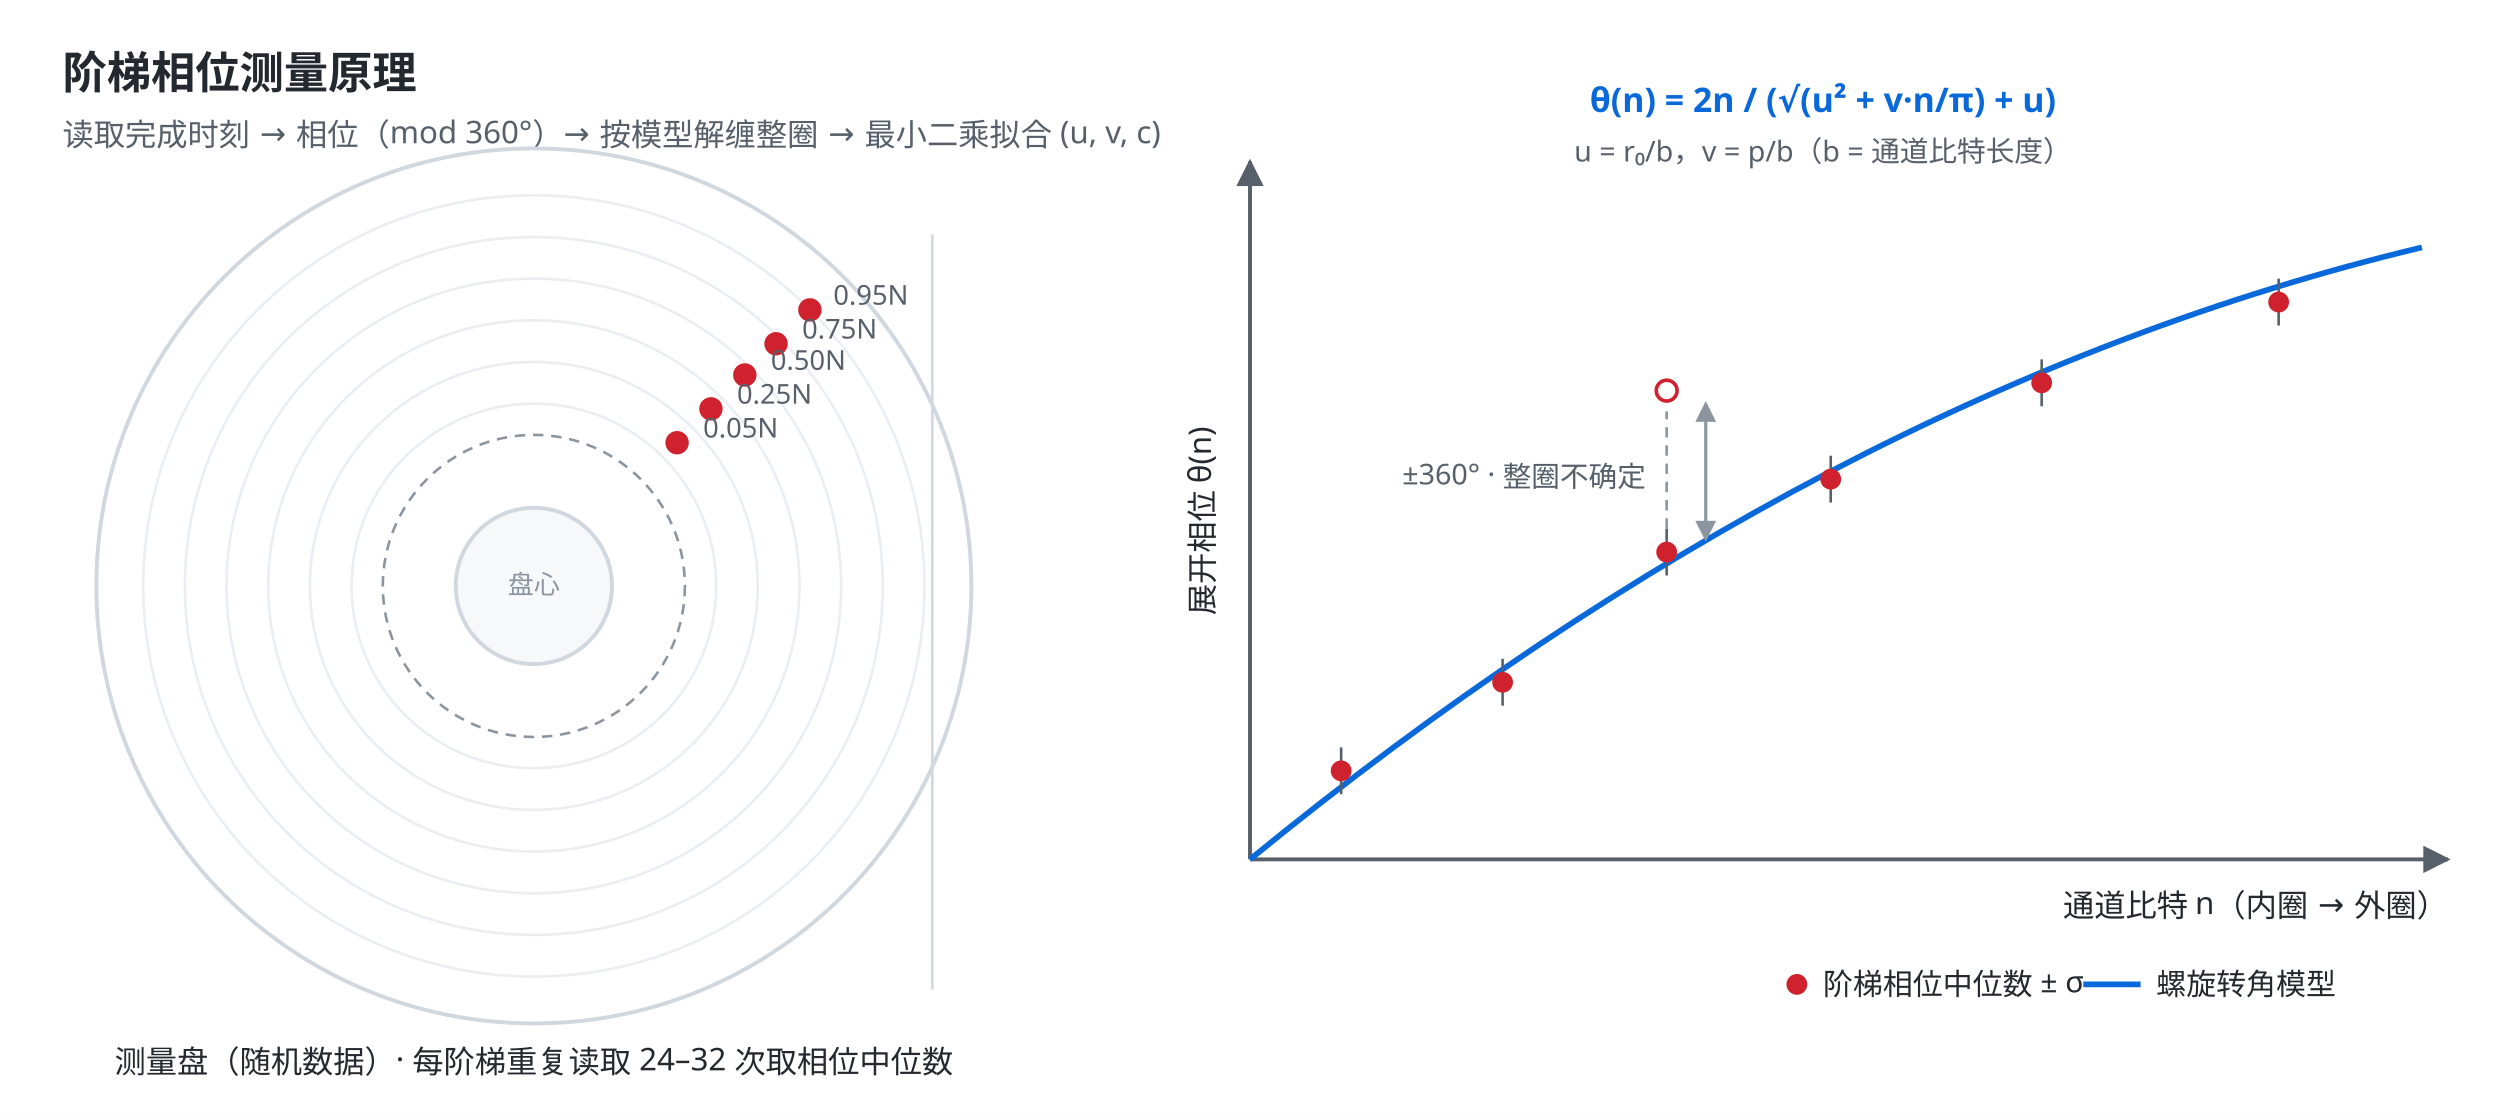
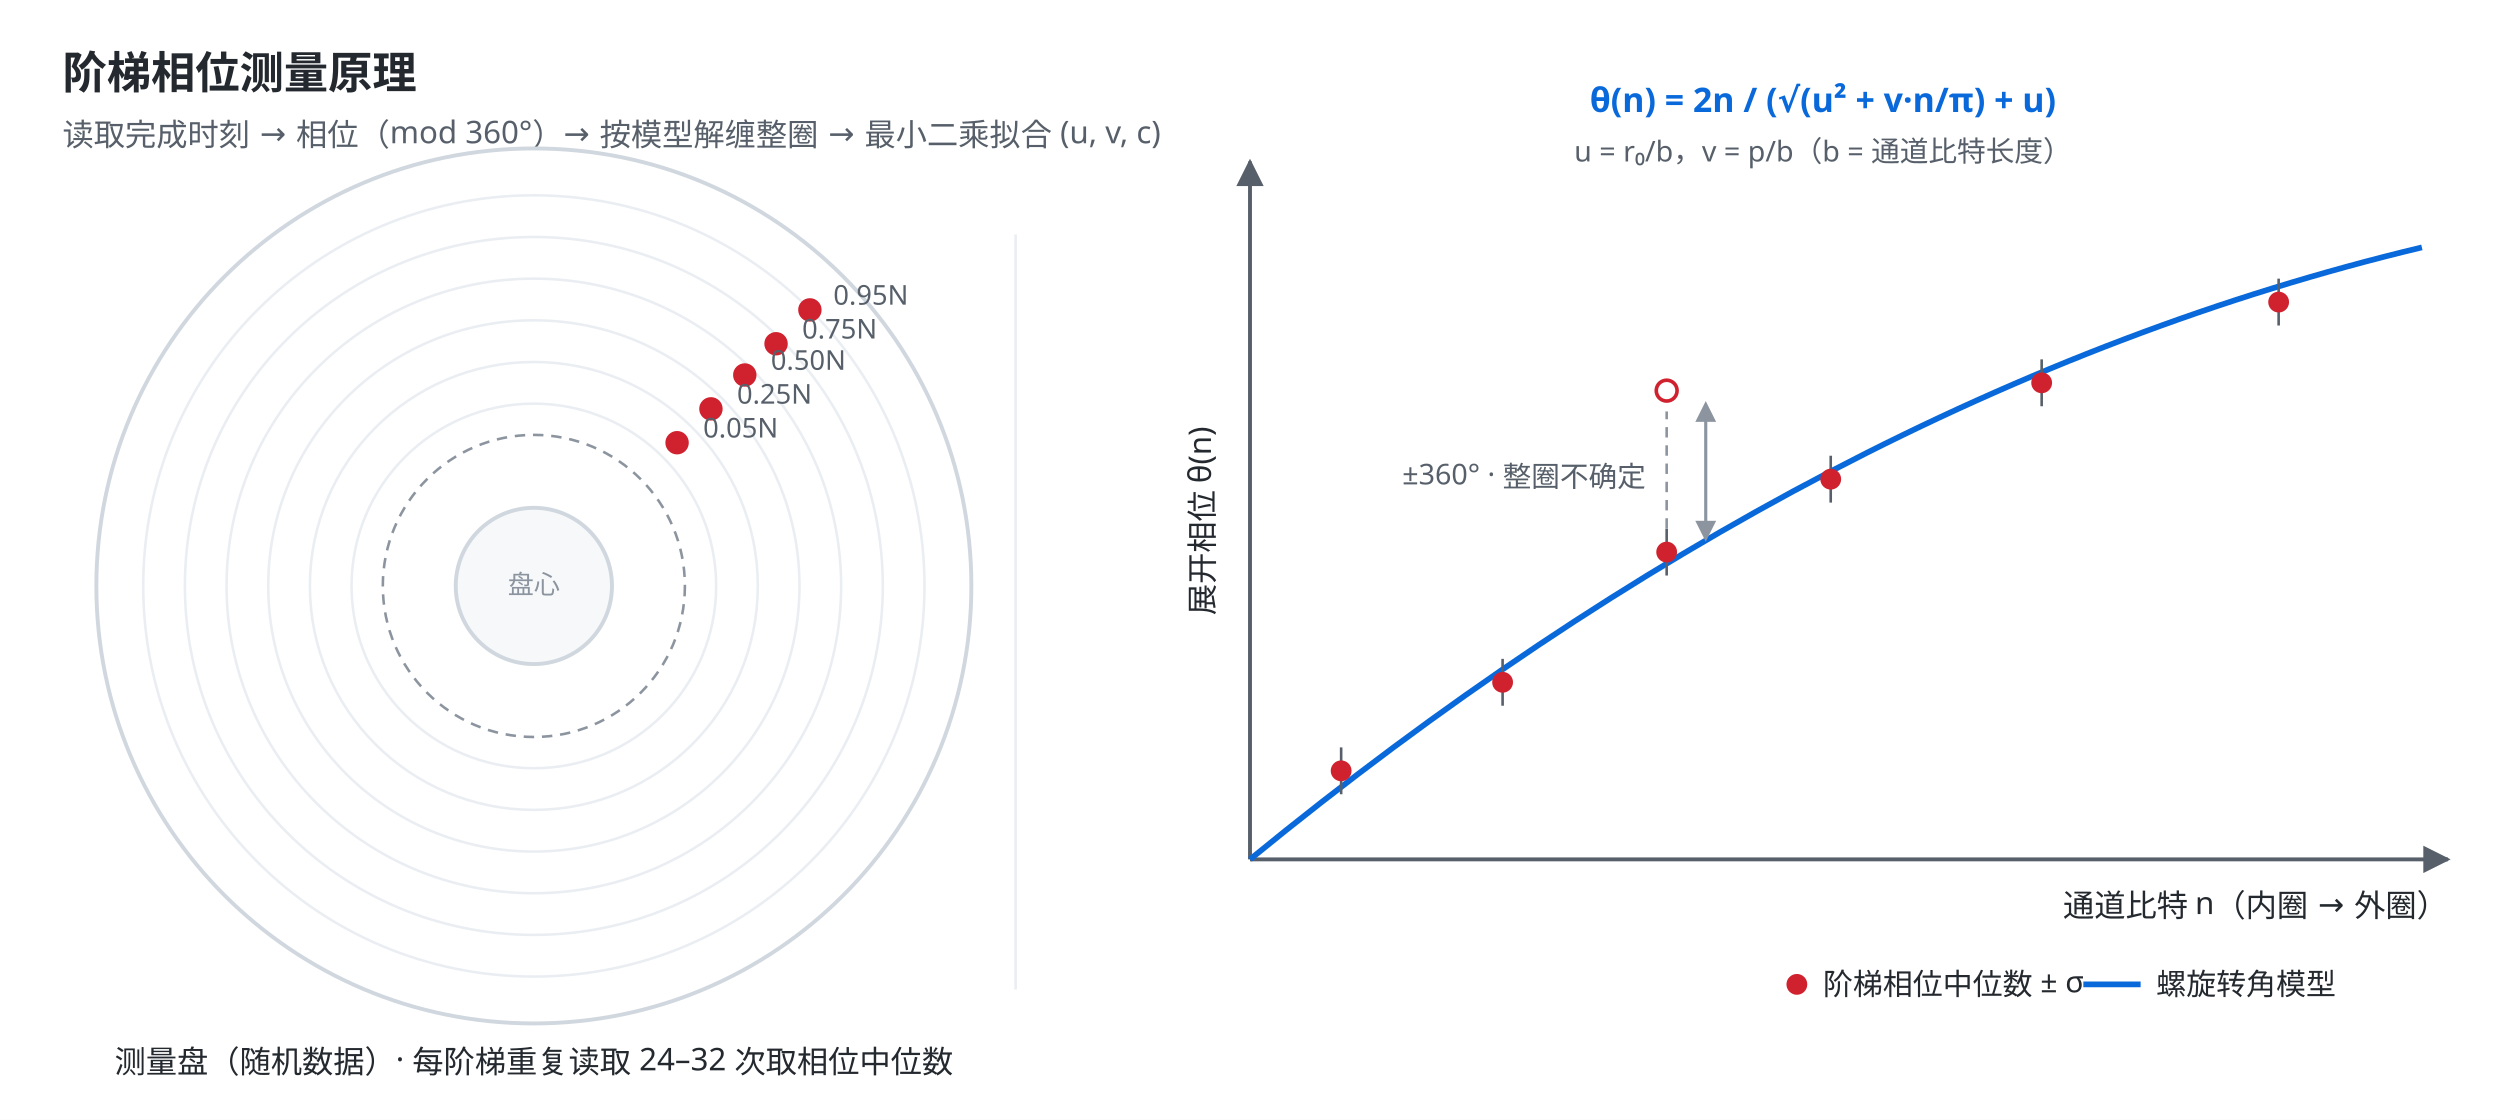
<svg xmlns="http://www.w3.org/2000/svg" viewBox="0 0 960 430" font-family="Segoe UI, PingFang SC, Microsoft YaHei, sans-serif">
  <rect width="960" height="430" fill="#ffffff" />
  <text x="24" y="34" font-size="17" font-weight="700" fill="#24292f">阶梯相位测量原理</text>
  <text x="24" y="56" font-size="12" fill="#57606a">读取完成时刻 → 相位（mod 360°）→ 按模型解缠整圈 → 最小二乘拟合 (u, v, c)</text>
  <circle cx="205" cy="225" r="168" fill="none" stroke="#d0d7de" stroke-width="1.5" />
  <circle cx="205" cy="225" r="58" fill="none" stroke="#8c959f" stroke-width="1" stroke-dasharray="4 3" />
  <circle cx="205" cy="225" r="30" fill="#f6f8fa" stroke="#d0d7de" stroke-width="1.5" />
  <circle cx="205" cy="225" r="70" fill="none" stroke="#eaeef2" stroke-width="1" />
  <circle cx="205" cy="225" r="86" fill="none" stroke="#eaeef2" stroke-width="1" />
  <circle cx="205" cy="225" r="102" fill="none" stroke="#eaeef2" stroke-width="1" />
  <circle cx="205" cy="225" r="118" fill="none" stroke="#eaeef2" stroke-width="1" />
  <circle cx="205" cy="225" r="134" fill="none" stroke="#eaeef2" stroke-width="1" />
  <circle cx="205" cy="225" r="150" fill="none" stroke="#eaeef2" stroke-width="1" />
  <g fill="#cf222e">
    <circle cx="260" cy="170" r="4.5" />
    <circle cx="273" cy="157" r="4.5" />
    <circle cx="286" cy="144" r="4.5" />
    <circle cx="298" cy="132" r="4.5" />
    <circle cx="311" cy="119" r="4.5" />
  </g>
  <g font-size="10.5" fill="#57606a">
    <text x="270" y="168">0.05N</text>
    <text x="283" y="155">0.25N</text>
    <text x="296" y="142">0.50N</text>
    <text x="308" y="130">0.75N</text>
    <text x="320" y="117">0.95N</text>
  </g>
  <text x="205" y="228" font-size="10" fill="#8c959f" text-anchor="middle">盘心</text>
  <text x="205" y="412" font-size="12" fill="#24292f" text-anchor="middle">测量盘（随机数据）· 每阶梯重复读取 24–32 次取相位中位数</text>
-   <line x1="358" y1="90" x2="358" y2="380" stroke="#d0d7de" stroke-width="1" />
+   <line x1="390" y1="90" x2="390" y2="380" stroke="#eaeef2" stroke-width="1" />
  <defs>
    <marker id="ax" viewBox="0 0 10 10" refX="9" refY="5" markerWidth="7" markerHeight="7" orient="auto">
      <path d="M0,0 L10,5 L0,10 z" fill="#57606a" />
    </marker>
  </defs>
  <line x1="480" y1="330" x2="940" y2="330" stroke="#57606a" stroke-width="1.5" marker-end="url(#ax)" />
  <line x1="480" y1="330" x2="480" y2="62" stroke="#57606a" stroke-width="1.5" marker-end="url(#ax)" />
  <text x="940" y="352" font-size="12" fill="#24292f" text-anchor="end">通道比特 n（内圈 → 外圈）</text>
  <text x="466" y="200" font-size="12" fill="#24292f" text-anchor="middle" transform="rotate(-90 466 200)">展开相位 θ(n)</text>
  <path d="M 480,330 Q 700,150 930,95" fill="none" stroke="#0969da" stroke-width="2.2" />
  <text x="700" y="43" font-size="13" fill="#0969da" text-anchor="middle" font-weight="600">θ(n) = 2n / (√(u² + v·n/π) + u)</text>
  <text x="700" y="62" font-size="11" fill="#57606a" text-anchor="middle">u = r₀/b，v = p/b（b = 通道比特长度）</text>
  <g stroke="#57606a" stroke-width="1">
    <line x1="515" y1="287" x2="515" y2="305" />
    <line x1="577" y1="253" x2="577" y2="271" />
    <line x1="640" y1="203" x2="640" y2="221" />
    <line x1="703" y1="175" x2="703" y2="193" />
    <line x1="784" y1="138" x2="784" y2="156" />
    <line x1="875" y1="107" x2="875" y2="125" />
  </g>
  <g fill="#cf222e">
    <circle cx="515" cy="296" r="4" />
    <circle cx="577" cy="262" r="4" />
    <circle cx="640" cy="212" r="4" />
    <circle cx="703" cy="184" r="4" />
    <circle cx="784" cy="147" r="4" />
    <circle cx="875" cy="116" r="4" />
  </g>
  <line x1="640" y1="203" x2="640" y2="158" stroke="#8c959f" stroke-width="1" stroke-dasharray="4 3" />
  <circle cx="640" cy="150" r="4" fill="none" stroke="#cf222e" stroke-width="1.4" />
  <line x1="655" y1="160" x2="655" y2="202" stroke="#8c959f" stroke-width="1.2" />
  <polygon points="655,154 651,162 659,162" fill="#8c959f" />
  <polygon points="655,208 651,200 659,200" fill="#8c959f" />
  <text x="632" y="186" font-size="11" fill="#57606a" text-anchor="end">±360° · 整圈不确定</text>
  <g font-size="11.5" fill="#24292f">
    <circle cx="690" cy="378" r="4" fill="#cf222e" />
    <text x="700" y="382">阶梯相位中位数 ± σ</text>
    <line x1="800" y1="378" x2="822" y2="378" stroke="#0969da" stroke-width="2.2" />
    <text x="828" y="382">螺旋转角模型</text>
  </g>
</svg>
